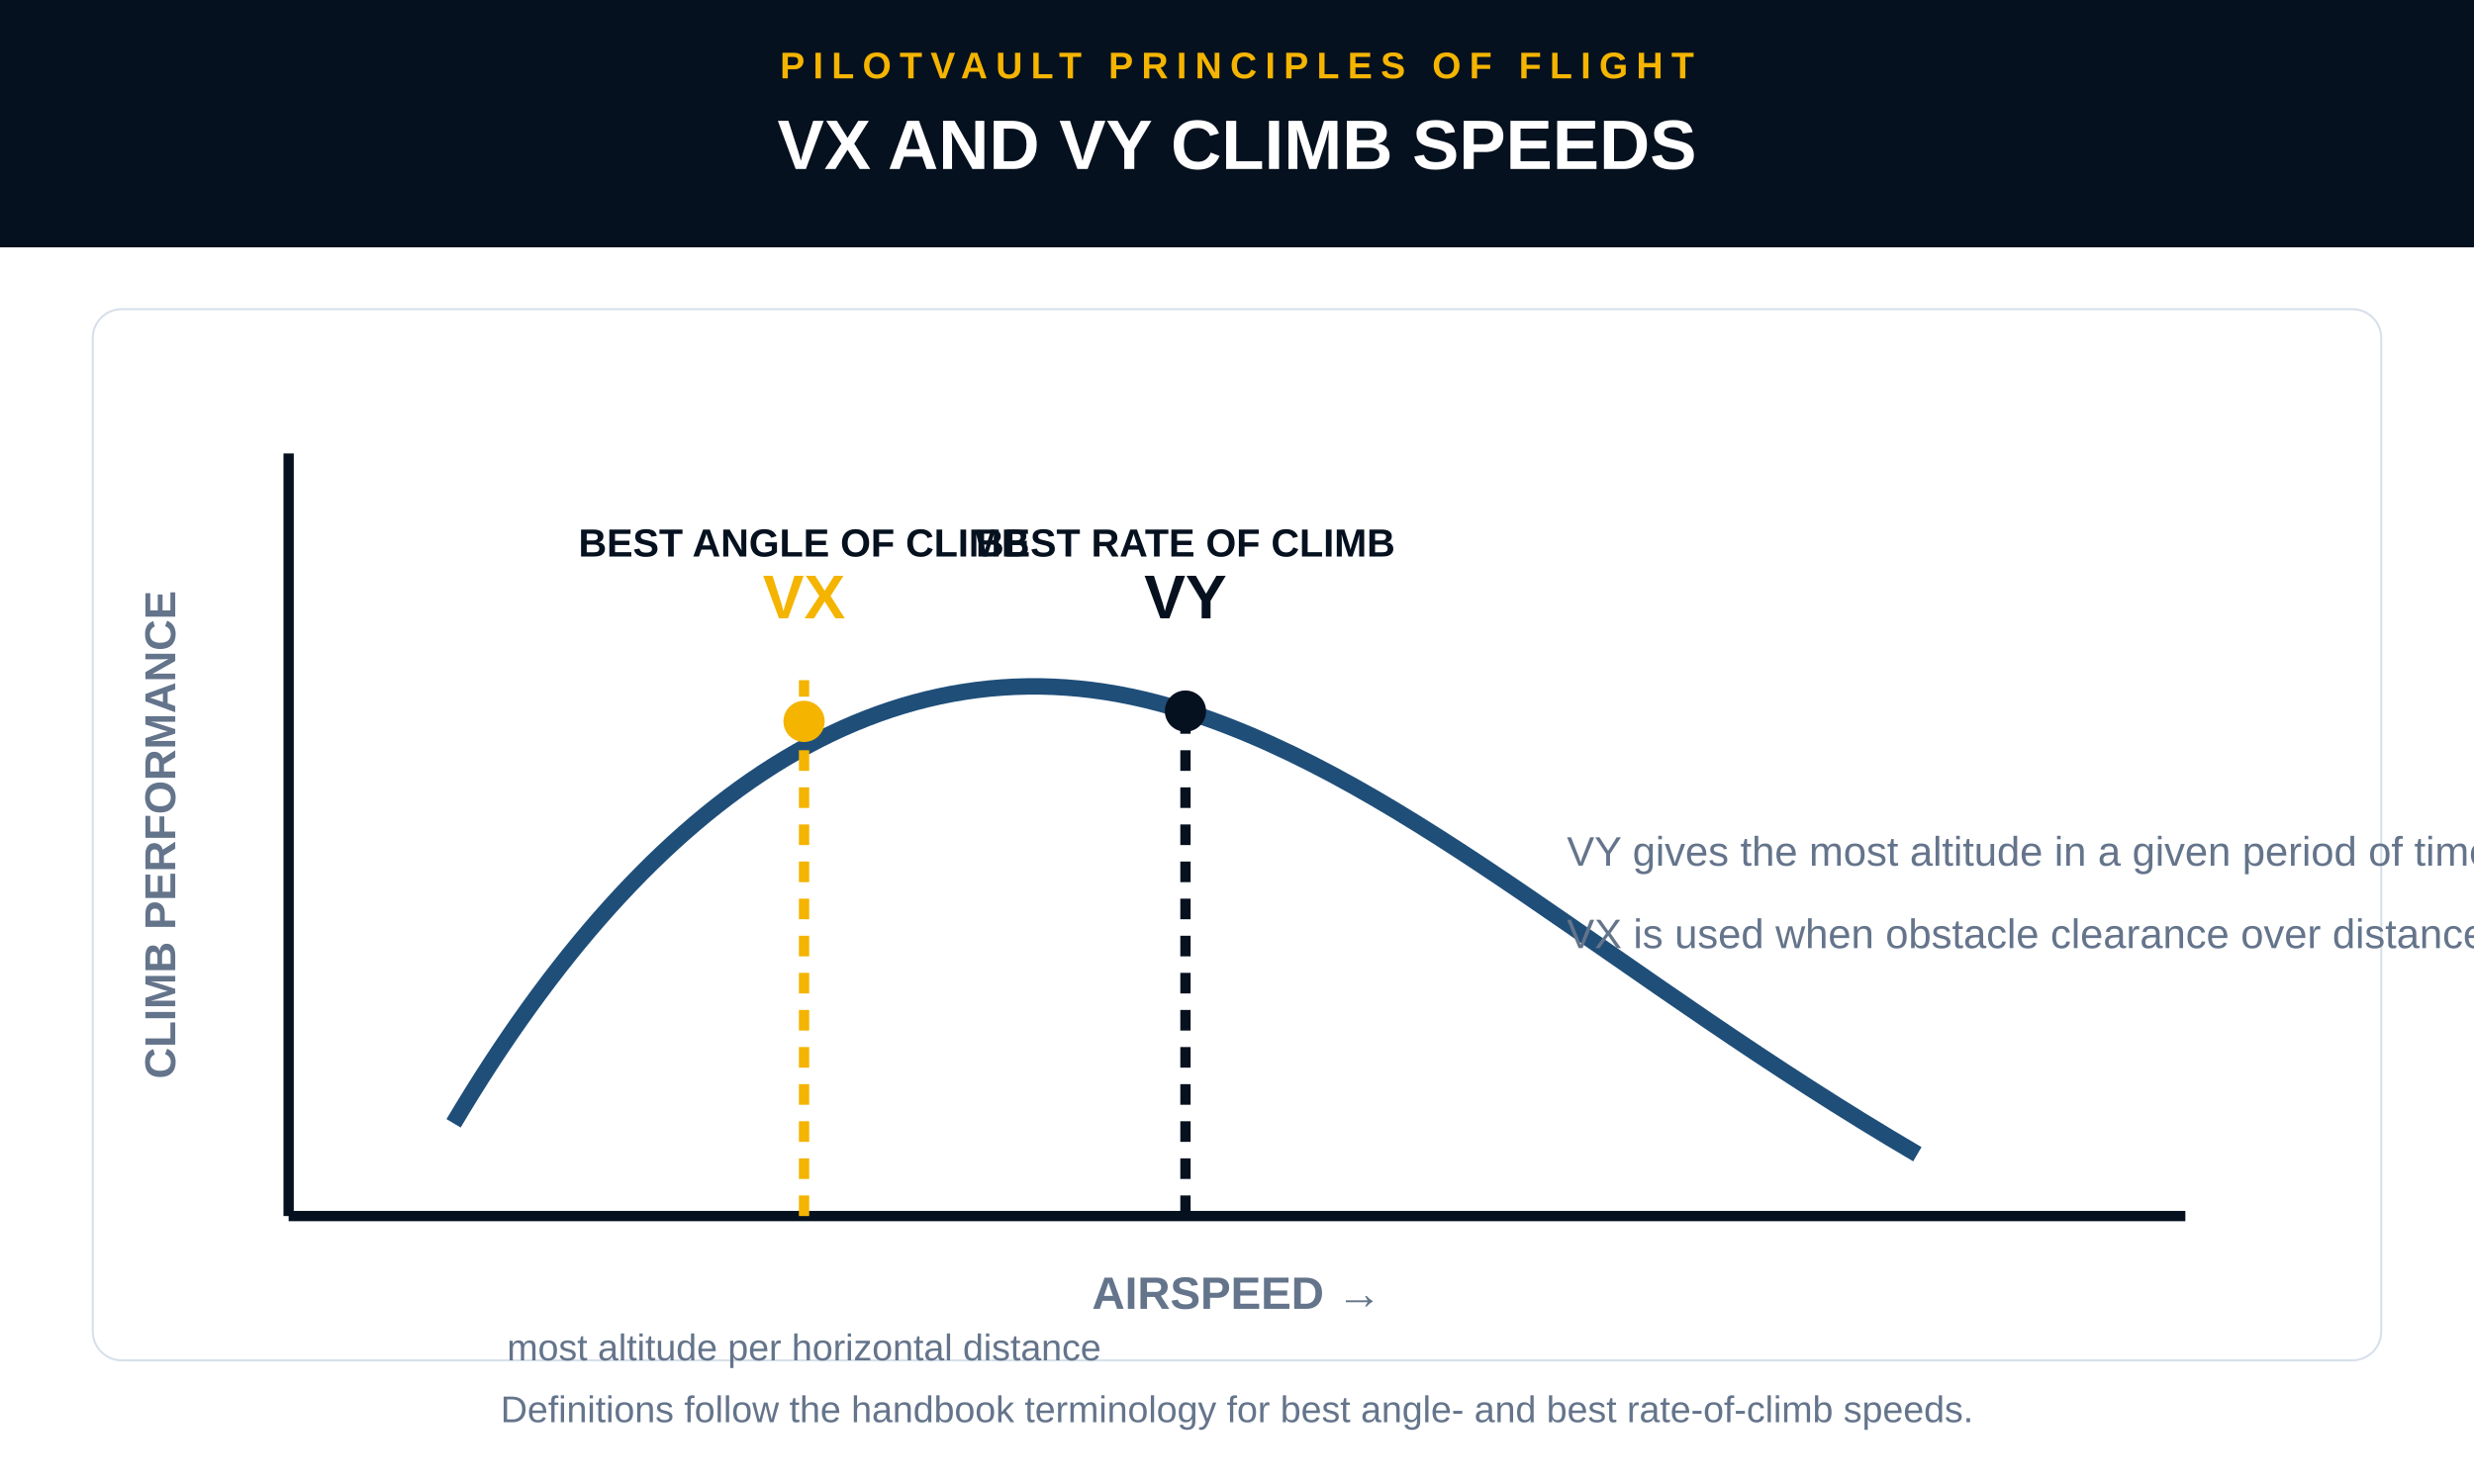
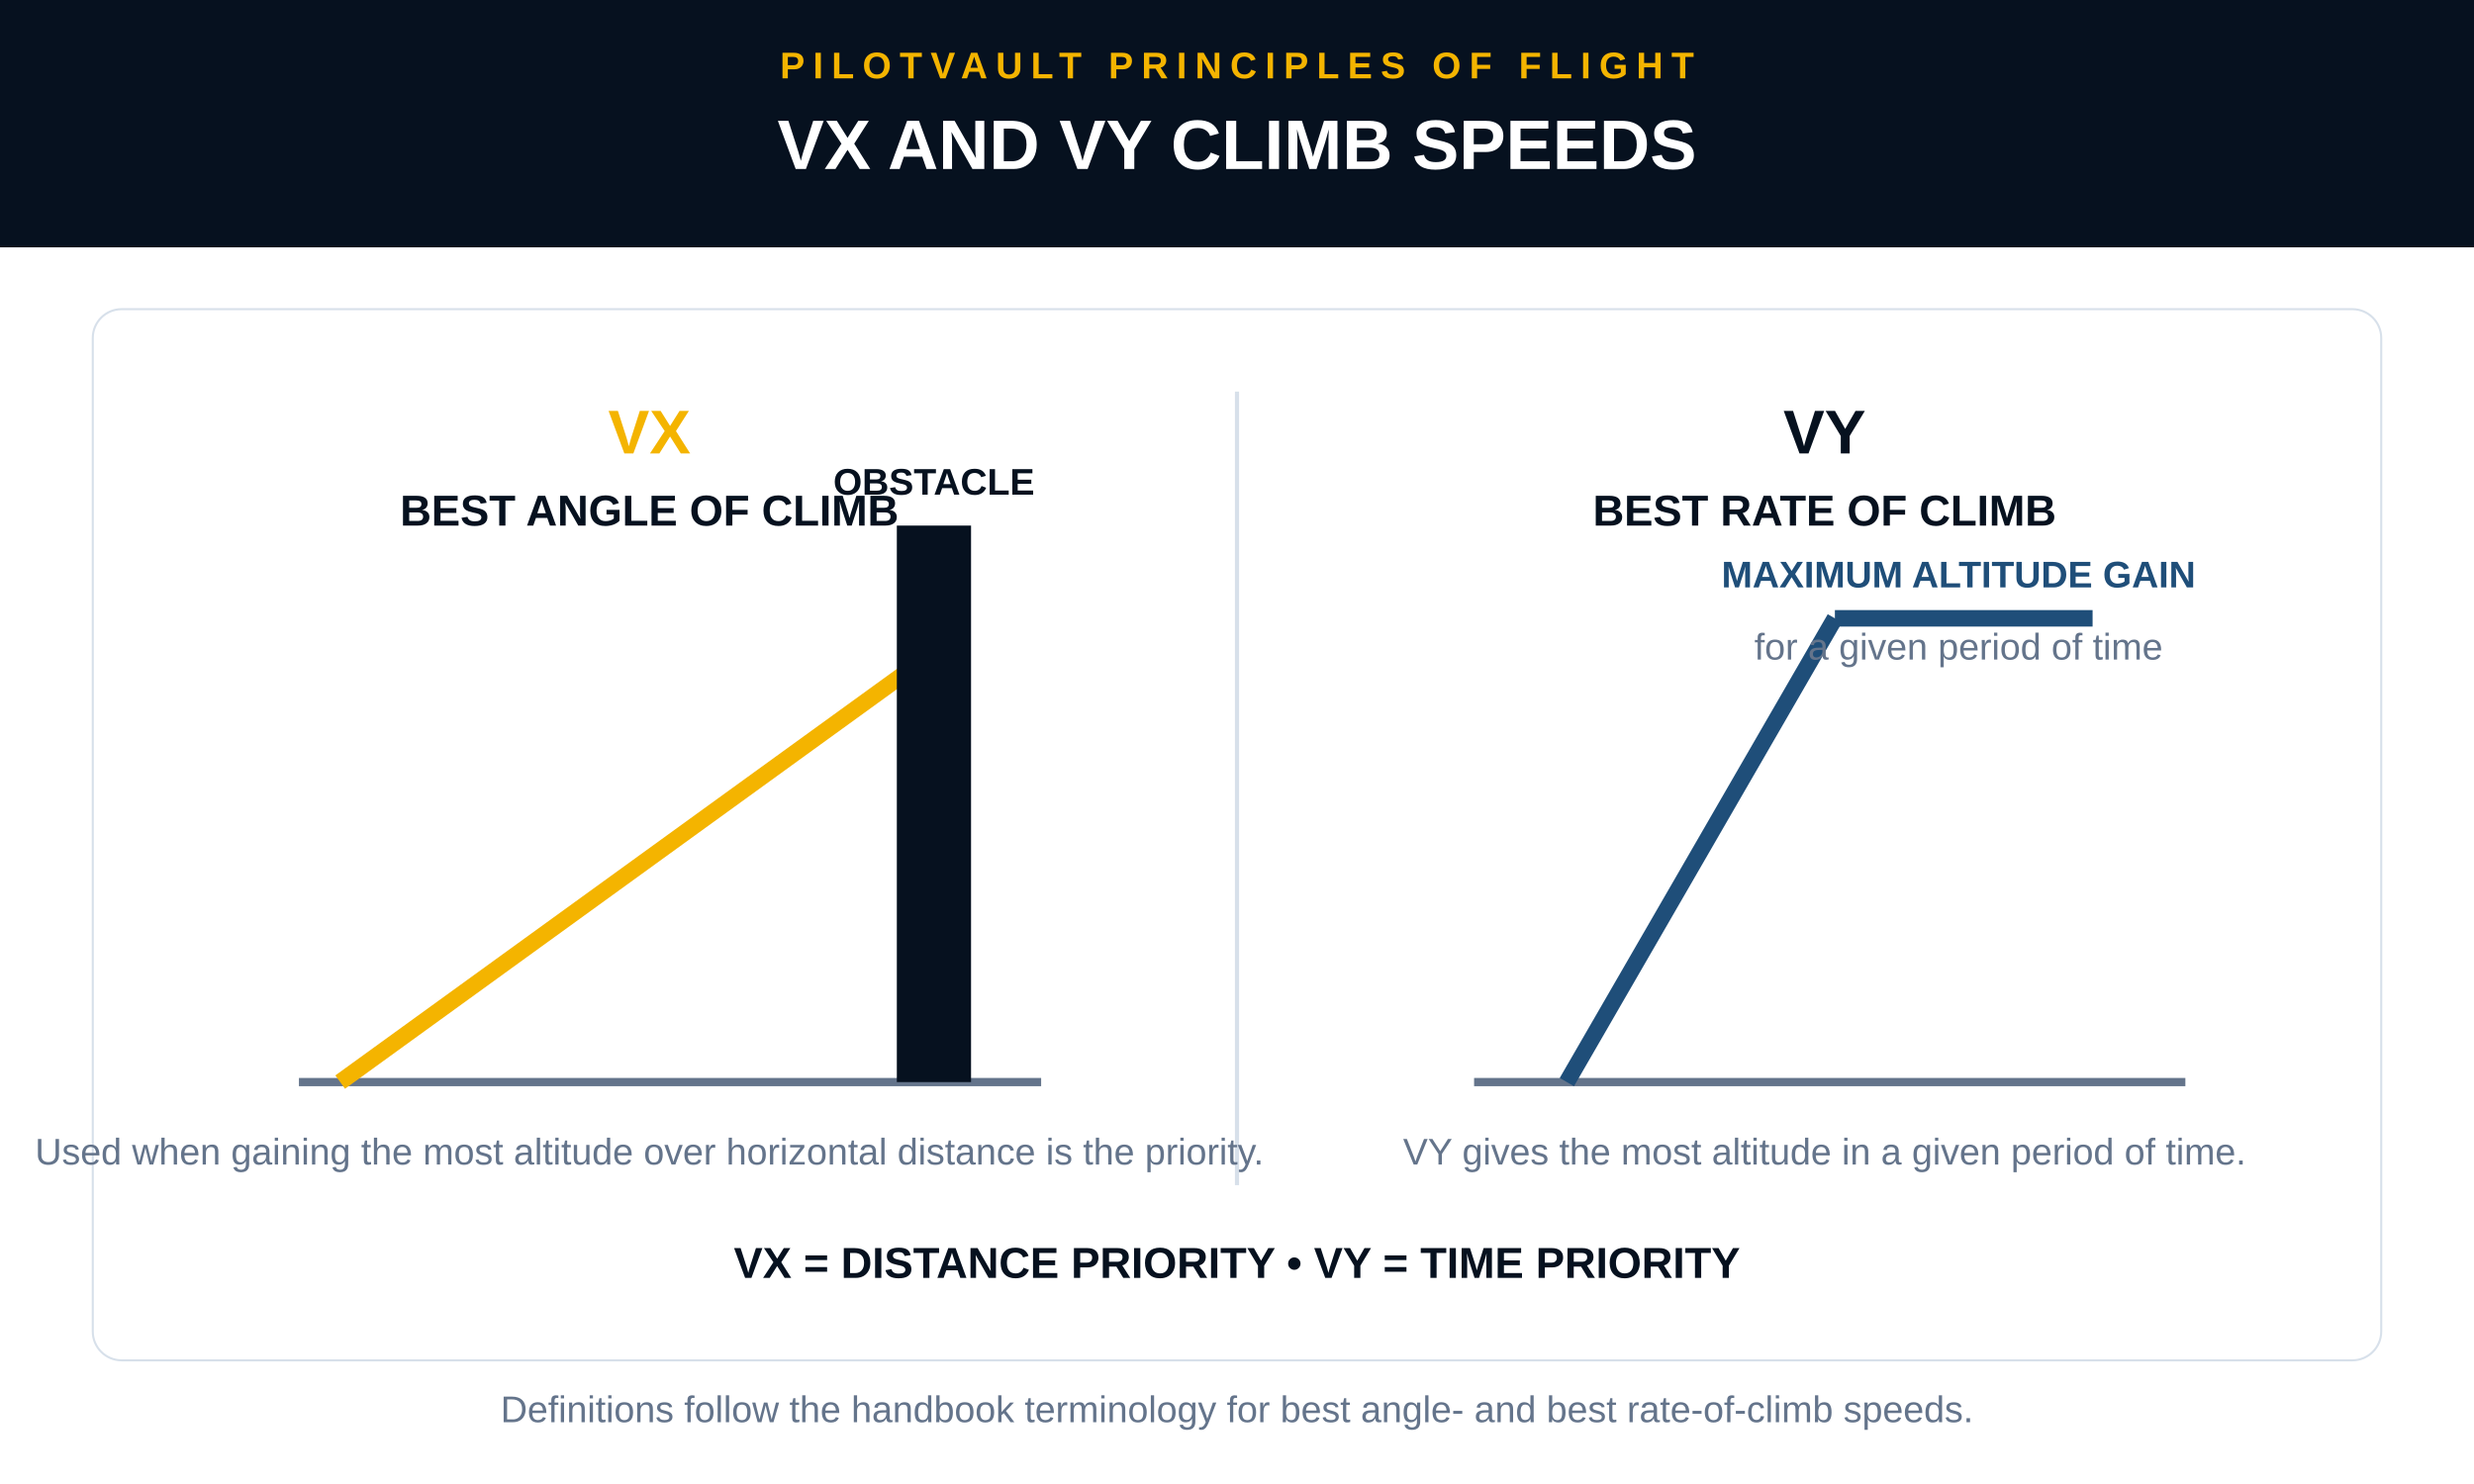
<svg xmlns="http://www.w3.org/2000/svg" viewBox="0 0 1200 720">
  <rect width="1200" height="720" fill="#fff" />
  <rect width="1200" height="120" fill="#06111f" />
  <text x="600" y="38" text-anchor="middle" font-family="Arial" font-size="18" font-weight="700" letter-spacing="4" fill="#f4b400">PILOTVAULT PRINCIPLES OF FLIGHT</text>
  <text x="600" y="82" text-anchor="middle" font-family="Arial" font-size="34" font-weight="800" fill="#fff">VX AND VY CLIMB SPEEDS</text>
  <rect x="45" y="150" width="1110" height="510" rx="14" fill="#fff" stroke="#d7e0ea" />
-   <line x1="140" y1="590" x2="1060" y2="590" stroke="#06111f" stroke-width="5" />
-   <line x1="140" y1="590" x2="140" y2="220" stroke="#06111f" stroke-width="5" />
-   <text x="600" y="635" text-anchor="middle" font-family="Arial" font-size="22" font-weight="700" fill="#64748b">AIRSPEED →</text>
-   <text x="85" y="405" transform="rotate(-90 85 405)" text-anchor="middle" font-family="Arial" font-size="21" font-weight="700" fill="#64748b">CLIMB PERFORMANCE</text>
-   <path d="M220 545 C315 385 435 300 575 345 C685 380 785 475 930 560" fill="none" stroke="#1f4e79" stroke-width="8" />
-   <line x1="390" y1="590" x2="390" y2="330" stroke="#f4b400" stroke-width="5" stroke-dasharray="10 8" />
-   <line x1="575" y1="590" x2="575" y2="345" stroke="#06111f" stroke-width="5" stroke-dasharray="10 8" />
-   <circle cx="390" cy="350" r="10" fill="#f4b400" />
-   <circle cx="575" cy="345" r="10" fill="#06111f" />
-   <text x="390" y="300" text-anchor="middle" font-family="Arial" font-size="30" font-weight="800" fill="#f4b400">VX</text>
-   <text x="390" y="270" text-anchor="middle" font-family="Arial" font-size="19" font-weight="700" fill="#06111f">BEST ANGLE OF CLIMB</text>
-   <text x="390" y="660" text-anchor="middle" font-family="Arial" font-size="18" fill="#64748b">most altitude per horizontal distance</text>
-   <text x="575" y="300" text-anchor="middle" font-family="Arial" font-size="30" font-weight="800" fill="#06111f">VY</text>
-   <text x="575" y="270" text-anchor="middle" font-family="Arial" font-size="19" font-weight="700" fill="#06111f">BEST RATE OF CLIMB</text>
-   <text x="760" y="420" font-family="Arial" font-size="20" fill="#64748b">VY gives the most altitude in a given period of time.</text>
-   <text x="760" y="460" font-family="Arial" font-size="20" fill="#64748b">VX is used when obstacle clearance over distance is the priority.</text>
+   <line x1="600" y1="190" x2="600" y2="575" stroke="#d7e0ea" stroke-width="2" />
+   <text x="315" y="220" text-anchor="middle" font-family="Arial" font-size="30" font-weight="800" fill="#f4b400">VX</text>
+   <text x="315" y="255" text-anchor="middle" font-family="Arial" font-size="21" font-weight="800" fill="#06111f">BEST ANGLE OF CLIMB</text>
+   <line x1="145" y1="525" x2="505" y2="525" stroke="#64748b" stroke-width="4" />
+   <line x1="165" y1="525" x2="455" y2="315" stroke="#f4b400" stroke-width="8" />
+   <rect x="435" y="255" width="36" height="270" fill="#06111f" />
+   <text x="453" y="240" text-anchor="middle" font-family="Arial" font-size="18" font-weight="700" fill="#06111f">OBSTACLE</text>
+   <text x="315" y="565" text-anchor="middle" font-family="Arial" font-size="18" fill="#64748b">Used when gaining the most altitude over horizontal distance is the priority.</text>
+   <text x="885" y="220" text-anchor="middle" font-family="Arial" font-size="30" font-weight="800" fill="#06111f">VY</text>
+   <text x="885" y="255" text-anchor="middle" font-family="Arial" font-size="21" font-weight="800" fill="#06111f">BEST RATE OF CLIMB</text>
+   <line x1="715" y1="525" x2="1060" y2="525" stroke="#64748b" stroke-width="4" />
+   <line x1="760" y1="525" x2="890" y2="300" stroke="#1f4e79" stroke-width="8" />
+   <line x1="890" y1="300" x2="1015" y2="300" stroke="#1f4e79" stroke-width="8" />
+   <text x="950" y="285" text-anchor="middle" font-family="Arial" font-size="18" font-weight="700" fill="#1f4e79">MAXIMUM ALTITUDE GAIN</text>
+   <text x="950" y="320" text-anchor="middle" font-family="Arial" font-size="18" fill="#64748b">for a given period of time</text>
+   <text x="885" y="565" text-anchor="middle" font-family="Arial" font-size="18" fill="#64748b">VY gives the most altitude in a given period of time.</text>
+   <text x="600" y="620" text-anchor="middle" font-family="Arial" font-size="21" font-weight="700" fill="#06111f">VX = DISTANCE PRIORITY  •  VY = TIME PRIORITY</text>
  <text x="600" y="690" text-anchor="middle" font-family="Arial" font-size="18" fill="#64748b">Definitions follow the handbook terminology for best angle- and best rate-of-climb speeds.</text>
</svg>
